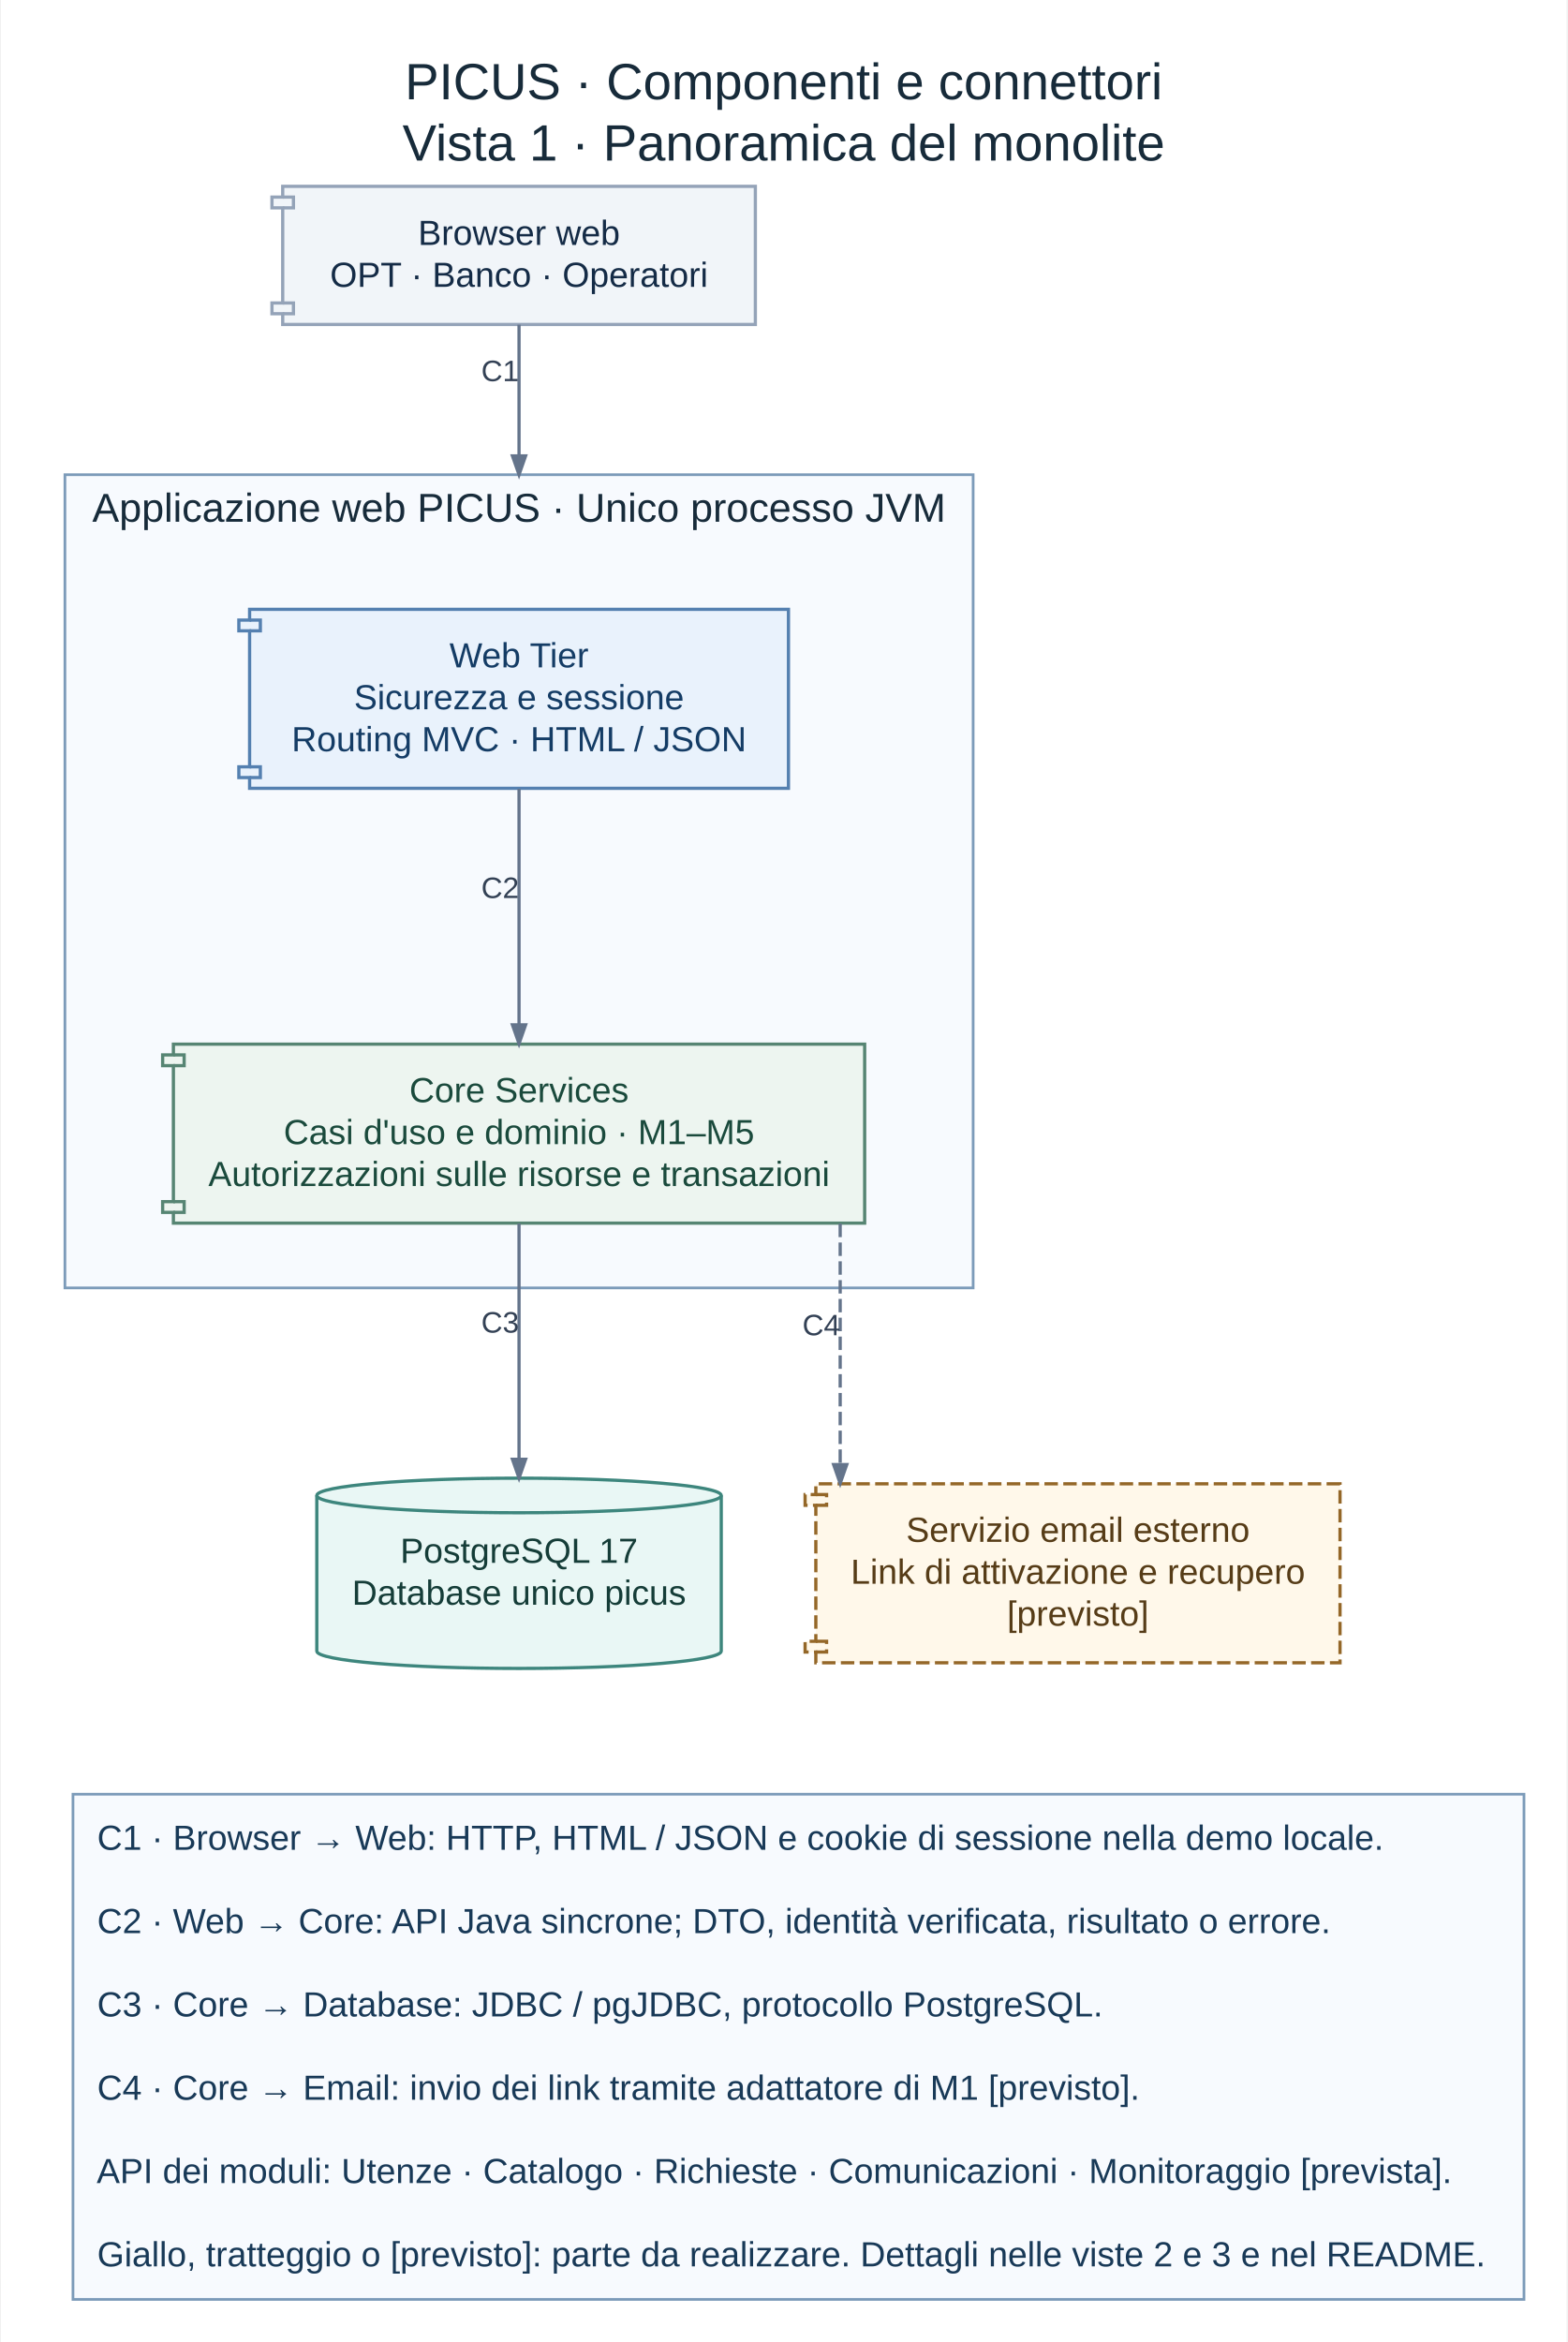
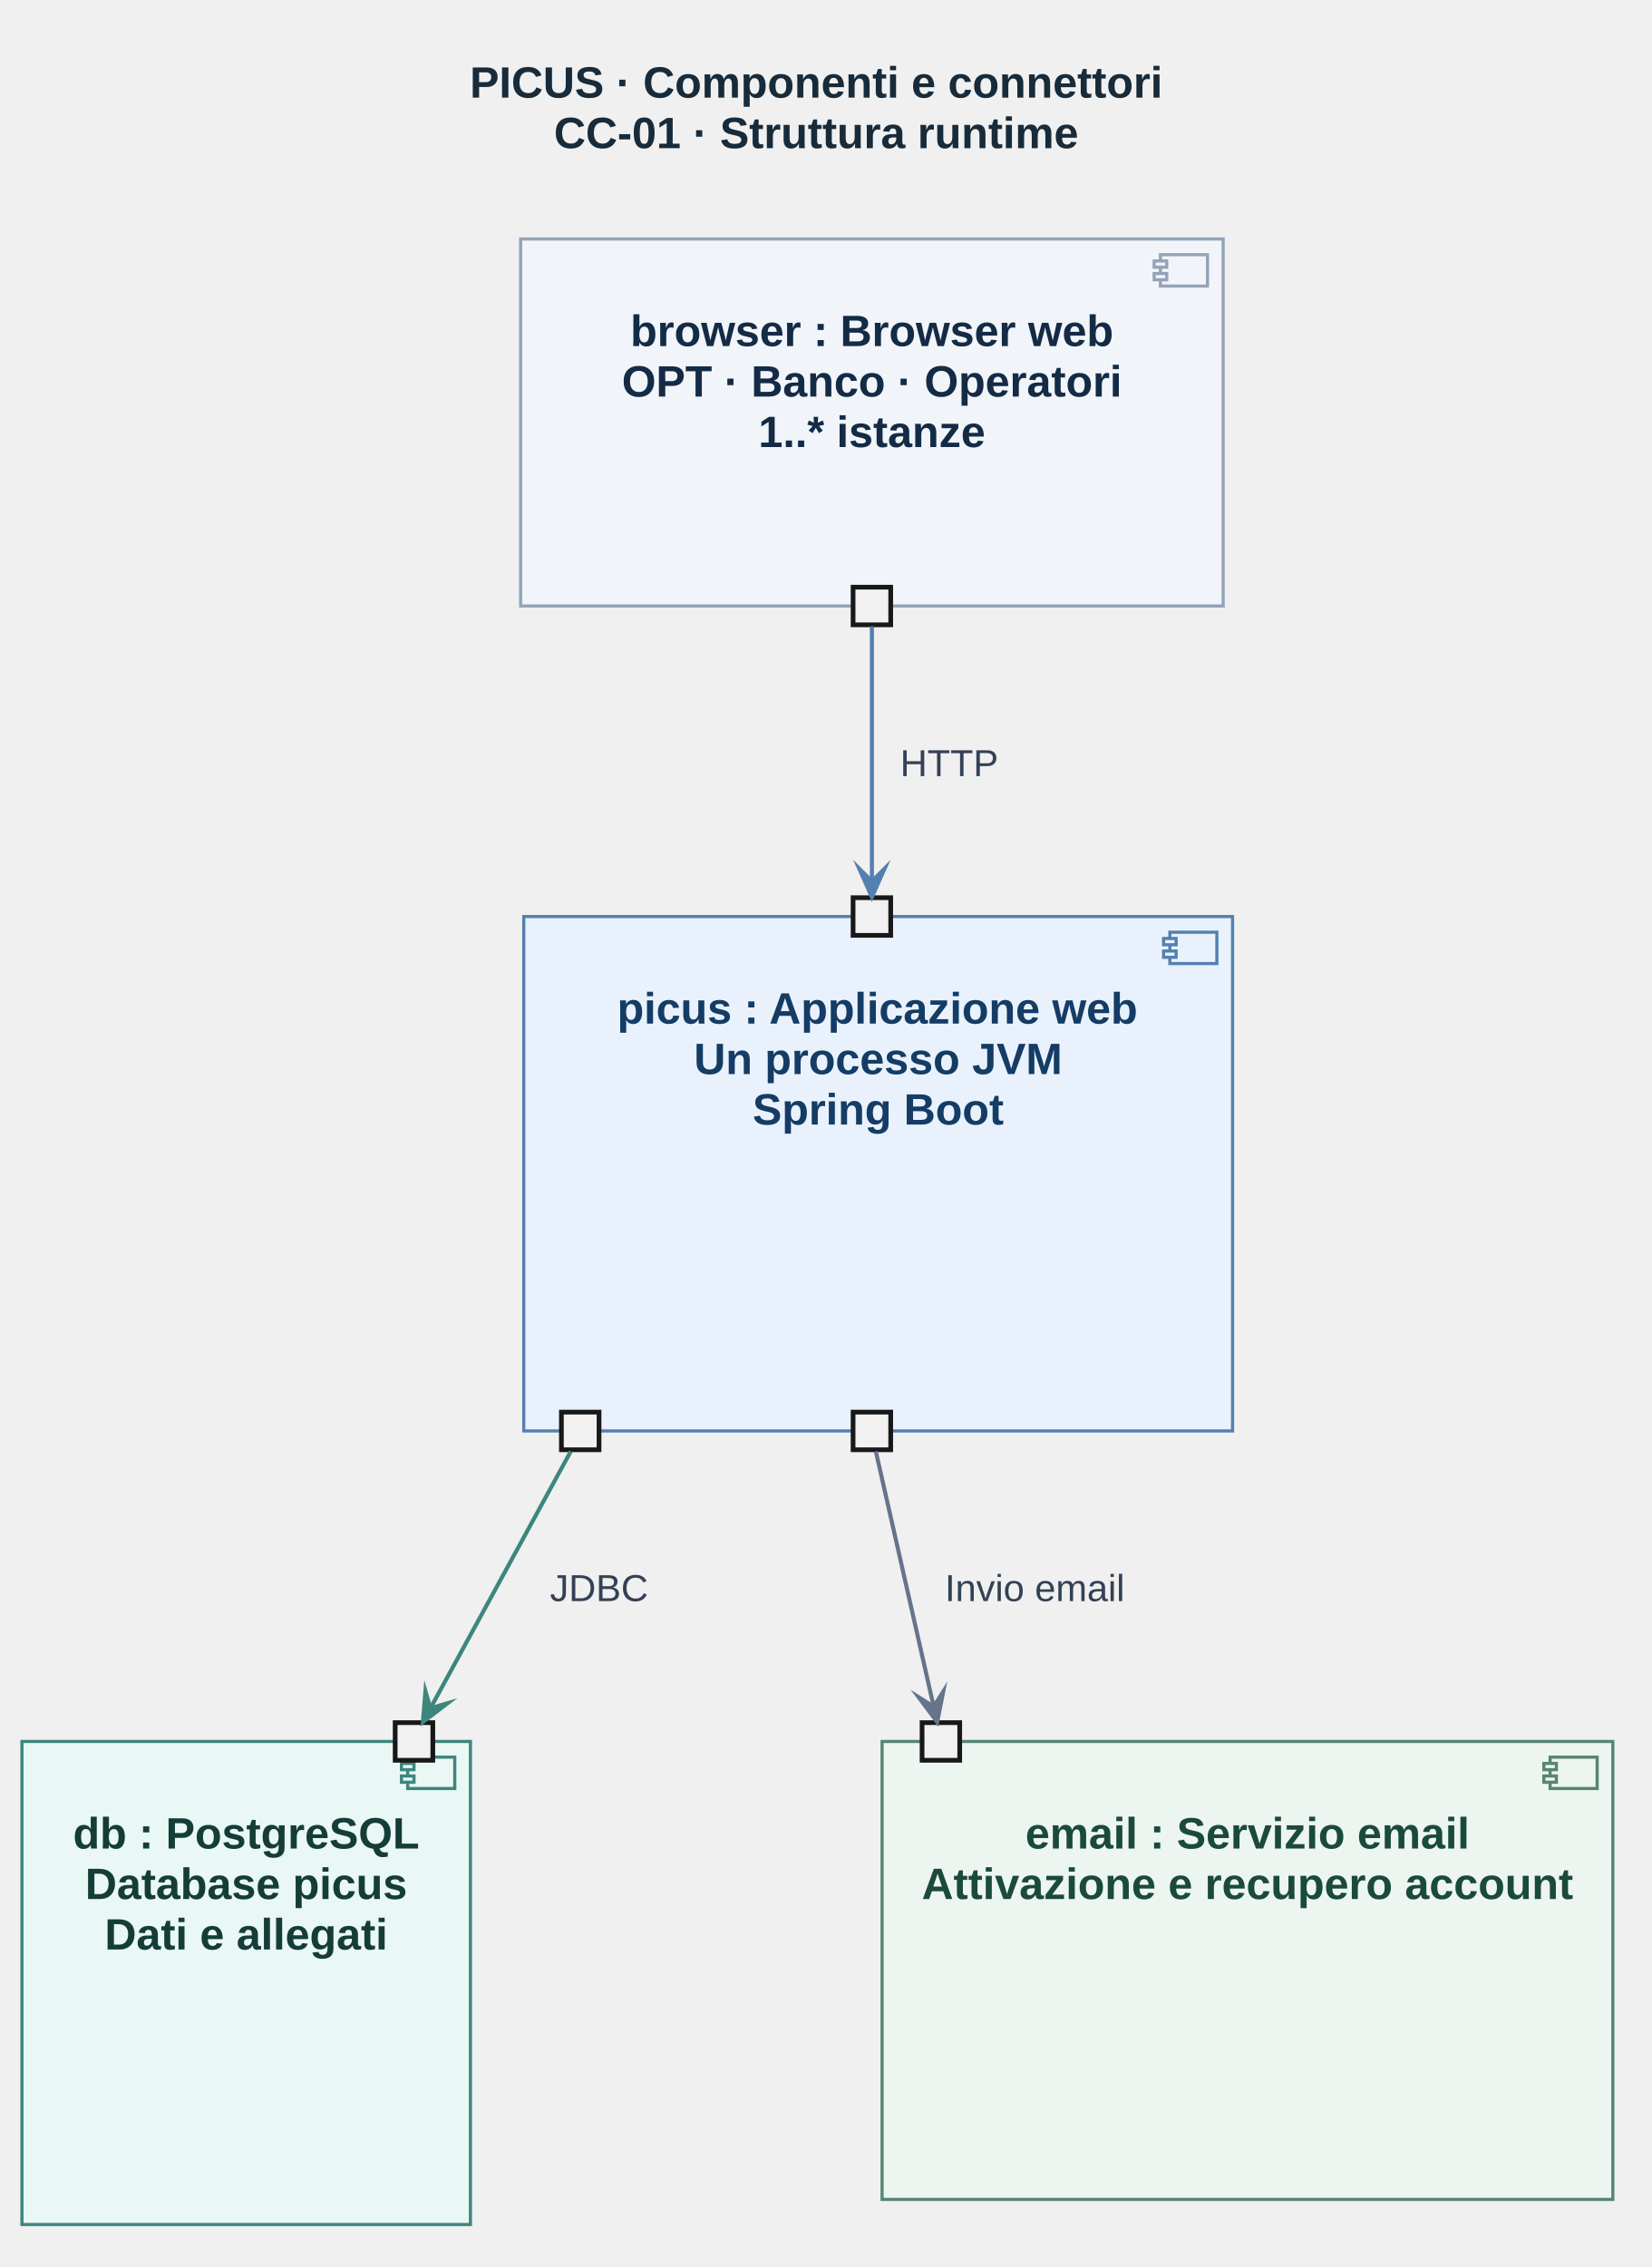
- <svg xmlns="http://www.w3.org/2000/svg" width="583pt" height="871pt" viewBox="0.00 0.00 582.68 871.48">
-   <g id="graph0" class="graph" transform="scale(1 1) rotate(0) translate(15.84 855.64)">
-     <polygon fill="white" stroke="transparent" points="-15.84,15.84 -15.84,-855.64 566.84,-855.64 566.84,15.84 -15.84,15.84" />
-     <text text-anchor="middle" x="275.5" y="-818.7" font-family="Arial" font-size="19.00" fill="#172b3a">PICUS · Componenti e connettori</text>
-     <text text-anchor="middle" x="275.5" y="-795.9" font-family="Arial" font-size="19.00" fill="#172b3a">Vista 1 · Panoramica del monolite</text>
-     <g id="clust1" class="cluster">
-       <polygon fill="#f7fafe" stroke="#7c9bb9" points="8,-376.4 8,-679 346,-679 346,-376.4 8,-376.4" />
-       <text text-anchor="middle" x="177" y="-661.5" font-family="Arial" font-size="15.00" fill="#172b3a">Applicazione web PICUS · Unico processo JVM</text>
+ <svg xmlns="http://www.w3.org/2000/svg" version="1.1" data-diagram-type="DESCRIPTION" style="width:768px;height:1054px;background:#FFFFFF;" width="768.542px" height="1054.375px" viewBox="0 0 768 1054" zoomAndPan="magnify" preserveAspectRatio="none" contentStyleType="text/css">
+   <defs />
+   <g font-family="sans-serif" lengthAdjust="spacing">
+     <g class="title" data-source-line="4">
+       <text x="218.466" y="45.401" fill="#172B3A" font-size="20.417" textLength="322.131" font-weight="700" font-family="Arial">PICUS · Componenti e connettori</text>
+       <text x="257.59" y="68.878" fill="#172B3A" font-size="20.417" textLength="243.883" font-weight="700" font-family="Arial">CC-01 · Struttura runtime</text>
    </g>
-     <g id="node1" class="node">
-       <polygon fill="#f1f5f9" stroke="#94a3b8" stroke-width="1.2" points="264.95,-786.3 89.05,-786.3 89.05,-782.3 85.05,-782.3 85.05,-778.3 89.05,-778.3 89.05,-742.9 85.05,-742.9 85.05,-738.9 89.05,-738.9 89.05,-734.9 264.95,-734.9 264.95,-786.3" />
-       <polyline fill="none" stroke="#94a3b8" stroke-width="1.2" points="89.05,-782.3 93.05,-782.3 93.05,-778.3 89.05,-778.3 " />
-       <polyline fill="none" stroke="#94a3b8" stroke-width="1.2" points="89.05,-742.9 93.05,-742.9 93.05,-738.9 89.05,-738.9 " />
-       <text text-anchor="middle" x="177" y="-764.5" font-family="Arial" font-size="13.00" fill="#142b46">Browser web</text>
-       <text text-anchor="middle" x="177" y="-748.9" font-family="Arial" font-size="13.00" fill="#142b46">OPT · Banco · Operatori</text>
+     <g class="cluster" data-qualified-name="B" id="ent0001" data-source-line="6">
+       <rect x="242.083" y="111.121" width="326.667" height="170.625" fill="#F1F5F9" style="stroke:#94A3B8;stroke-width:1.458;" />
+       <rect x="539.583" y="118.413" width="21.875" height="14.583" fill="#F1F5F9" style="stroke:#94A3B8;stroke-width:1.458;" />
+       <rect x="536.667" y="121.329" width="5.833" height="2.917" fill="#F1F5F9" style="stroke:#94A3B8;stroke-width:1.458;" />
+       <rect x="536.667" y="127.163" width="5.833" height="2.917" fill="#F1F5F9" style="stroke:#94A3B8;stroke-width:1.458;" />
+       <text x="293.095" y="160.897" fill="#142B46" font-size="20.417" textLength="224.643" font-weight="700" font-family="Arial">browser : Browser web</text>
+       <text x="289.142" y="184.374" fill="#142B46" font-size="20.417" textLength="232.549" font-weight="700" font-family="Arial">OPT · Banco · Operatori</text>
+       <text x="352.65" y="207.851" fill="#142B46" font-size="20.417" textLength="105.533" font-weight="700" font-family="Arial">1..* istanze</text>
    </g>
-     <g id="node2" class="node">
-       <polygon fill="#e9f2fc" stroke="#5480b0" stroke-width="1.2" points="277.27,-628.9 76.73,-628.9 76.73,-624.9 72.73,-624.9 72.73,-620.9 76.73,-620.9 76.73,-570.3 72.73,-570.3 72.73,-566.3 76.73,-566.3 76.73,-562.3 277.27,-562.3 277.27,-628.9" />
-       <polyline fill="none" stroke="#5480b0" stroke-width="1.2" points="76.73,-624.9 80.73,-624.9 80.73,-620.9 76.73,-620.9 " />
-       <polyline fill="none" stroke="#5480b0" stroke-width="1.2" points="76.73,-570.3 80.73,-570.3 80.73,-566.3 76.73,-566.3 " />
-       <text text-anchor="middle" x="177" y="-607.3" font-family="Arial" font-size="13.00" fill="#143c65">Web Tier</text>
-       <text text-anchor="middle" x="177" y="-591.7" font-family="Arial" font-size="13.00" fill="#143c65">Sicurezza e sessione</text>
-       <text text-anchor="middle" x="177" y="-576.1" font-family="Arial" font-size="13.00" fill="#143c65">Routing MVC · HTML / JSON</text>
+     <g class="cluster" data-qualified-name="APP" id="ent0003" data-source-line="10">
+       <rect x="243.542" y="426.121" width="329.583" height="239.167" fill="#E9F2FC" style="stroke:#5480B0;stroke-width:1.458;" />
+       <rect x="543.958" y="433.413" width="21.875" height="14.583" fill="#E9F2FC" style="stroke:#5480B0;stroke-width:1.458;" />
+       <rect x="541.042" y="436.329" width="5.833" height="2.917" fill="#E9F2FC" style="stroke:#5480B0;stroke-width:1.458;" />
+       <rect x="541.042" y="442.163" width="5.833" height="2.917" fill="#E9F2FC" style="stroke:#5480B0;stroke-width:1.458;" />
+       <text x="286.95" y="475.897" fill="#143C65" font-size="20.417" textLength="242.767" font-weight="700" font-family="Arial">picus : Applicazione web</text>
+       <text x="322.674" y="499.374" fill="#143C65" font-size="20.417" textLength="171.319" font-weight="700" font-family="Arial">Un processo JVM</text>
+       <text x="349.93" y="522.851" fill="#143C65" font-size="20.417" textLength="116.808" font-weight="700" font-family="Arial">Spring Boot</text>
    </g>
-     <g id="edge2" class="edge">
-       <path fill="none" stroke="#64748b" stroke-width="1.2" d="M177,-734.82C177,-734.82 177,-710.63 177,-686.21" />
-       <polygon fill="#64748b" stroke="#64748b" stroke-width="1.2" points="179.45,-686 177,-679 174.55,-686 179.45,-686" />
-       <text text-anchor="middle" x="169.97" y="-713.82" font-family="Arial" font-size="11.00" fill="#334155">C1</text>
+     <g class="cluster" data-qualified-name="DB" id="ent0007" data-source-line="16">
+       <rect x="10.208" y="809.663" width="208.542" height="224.583" fill="#E9F7F5" style="stroke:#3D867D;stroke-width:1.458;" />
+       <rect x="189.583" y="816.954" width="21.875" height="14.583" fill="#E9F7F5" style="stroke:#3D867D;stroke-width:1.458;" />
+       <rect x="186.667" y="819.871" width="5.833" height="2.917" fill="#E9F7F5" style="stroke:#3D867D;stroke-width:1.458;" />
+       <rect x="186.667" y="825.704" width="5.833" height="2.917" fill="#E9F7F5" style="stroke:#3D867D;stroke-width:1.458;" />
+       <text x="33.944" y="859.438" fill="#153D38" font-size="20.417" textLength="161.07" font-weight="700" font-family="Arial">db : PostgreSQL</text>
+       <text x="39.586" y="882.915" fill="#153D38" font-size="20.417" textLength="149.785" font-weight="700" font-family="Arial">Database picus</text>
+       <text x="48.668" y="906.393" fill="#153D38" font-size="20.417" textLength="131.622" font-weight="700" font-family="Arial">Dati e allegati</text>
    </g>
-     <g id="node3" class="node">
-       <polygon fill="#edf5f0" stroke="#568573" stroke-width="1.2" points="305.63,-467.1 48.37,-467.1 48.37,-463.1 44.37,-463.1 44.37,-459.1 48.37,-459.1 48.37,-408.5 44.37,-408.5 44.37,-404.5 48.37,-404.5 48.37,-400.5 305.63,-400.5 305.63,-467.1" />
-       <polyline fill="none" stroke="#568573" stroke-width="1.2" points="48.37,-463.1 52.37,-463.1 52.37,-459.1 48.37,-459.1 " />
-       <polyline fill="none" stroke="#568573" stroke-width="1.2" points="48.37,-408.5 52.37,-408.5 52.37,-404.5 48.37,-404.5 " />
-       <text text-anchor="middle" x="177" y="-445.5" font-family="Arial" font-size="13.00" fill="#1a4a3c">Core Services</text>
-       <text text-anchor="middle" x="177" y="-429.9" font-family="Arial" font-size="13.00" fill="#1a4a3c">Casi d'uso e dominio · M1–M5</text>
-       <text text-anchor="middle" x="177" y="-414.3" font-family="Arial" font-size="13.00" fill="#1a4a3c">Autorizzazioni sulle risorse e transazioni</text>
+     <g class="cluster" data-qualified-name="EMAIL" id="ent0009" data-source-line="20">
+       <rect x="410.156" y="809.663" width="339.792" height="212.917" fill="#EDF5F0" style="stroke:#568573;stroke-width:1.458;" />
+       <rect x="720.781" y="816.954" width="21.875" height="14.583" fill="#EDF5F0" style="stroke:#568573;stroke-width:1.458;" />
+       <rect x="717.865" y="819.871" width="5.833" height="2.917" fill="#EDF5F0" style="stroke:#568573;stroke-width:1.458;" />
+       <rect x="717.865" y="825.704" width="5.833" height="2.917" fill="#EDF5F0" style="stroke:#568573;stroke-width:1.458;" />
+       <text x="476.787" y="859.438" fill="#1A4A3C" font-size="20.417" textLength="206.529" font-weight="700" font-family="Arial">email : Servizio email</text>
+       <text x="428.592" y="882.915" fill="#1A4A3C" font-size="20.417" textLength="302.92" font-weight="700" font-family="Arial">Attivazione e recupero account</text>
    </g>
-     <g id="edge1" class="edge">
-       <path fill="none" stroke="#64748b" stroke-width="1.2" d="M177,-562.07C177,-562.07 177,-474.28 177,-474.28" />
-       <polygon fill="#64748b" stroke="#64748b" stroke-width="1.2" points="179.45,-474.28 177,-467.28 174.55,-474.28 179.45,-474.28" />
-       <text text-anchor="middle" x="169.97" y="-521.48" font-family="Arial" font-size="11.00" fill="#334155">C2</text>
+     <g class="entity" data-qualified-name="B.B_WEB" id="ent0002" data-source-line="7">
+       <text x="402.58" y="321.313" fill="#172B3A" font-size="20.417" font-family="Arial"> </text>
+       <rect x="396.667" y="272.996" width="17.5" height="17.5" fill="#F1F1F1" style="stroke:#181818;stroke-width:2.188;" />
    </g>
-     <g id="node4" class="node">
-       <path fill="#e9f7f5" stroke="#3d867d" stroke-width="1.2" d="M252.26,-299.16C252.26,-302.72 218.53,-305.6 177,-305.6 135.47,-305.6 101.74,-302.72 101.74,-299.16 101.74,-299.16 101.74,-241.24 101.74,-241.24 101.74,-237.68 135.47,-234.8 177,-234.8 218.53,-234.8 252.26,-237.68 252.26,-241.24 252.26,-241.24 252.26,-299.16 252.26,-299.16" />
-       <path fill="none" stroke="#3d867d" stroke-width="1.2" d="M252.26,-299.16C252.26,-295.61 218.53,-292.73 177,-292.73 135.47,-292.73 101.74,-295.61 101.74,-299.16" />
-       <text text-anchor="middle" x="177" y="-274.1" font-family="Arial" font-size="13.00" fill="#153d38">PostgreSQL 17</text>
-       <text text-anchor="middle" x="177" y="-258.5" font-family="Arial" font-size="13.00" fill="#153d38">Database unico picus</text>
+     <g class="entity" data-qualified-name="APP.APP_WEB" id="ent0004" data-source-line="11">
+       <text x="402.58" y="383.878" fill="#172B3A" font-size="20.417" font-family="Arial"> </text>
+       <rect x="396.667" y="417.371" width="17.5" height="17.5" fill="#F1F1F1" style="stroke:#181818;stroke-width:2.188;" />
    </g>
-     <g id="edge3" class="edge">
-       <path fill="none" stroke="#64748b" stroke-width="1.2" d="M177,-400.3C177,-400.3 177,-312.64 177,-312.64" />
-       <polygon fill="#64748b" stroke="#64748b" stroke-width="1.2" points="179.45,-312.64 177,-305.64 174.55,-312.64 179.45,-312.64" />
-       <text text-anchor="middle" x="169.97" y="-359.77" font-family="Arial" font-size="11.00" fill="#334155">C3</text>
+     <g class="entity" data-qualified-name="APP.APP_DATA" id="ent0005" data-source-line="12">
+       <text x="266.955" y="704.855" fill="#172B3A" font-size="20.417" font-family="Arial"> </text>
+       <rect x="261.042" y="656.538" width="17.5" height="17.5" fill="#F1F1F1" style="stroke:#181818;stroke-width:2.188;" />
    </g>
-     <g id="node5" class="node">
-       <polygon fill="#fff8ea" stroke="#946728" stroke-width="1.2" stroke-dasharray="5,2" points="482.54,-303.5 287.46,-303.5 287.46,-299.5 283.46,-299.5 283.46,-295.5 287.46,-295.5 287.46,-244.9 283.46,-244.9 283.46,-240.9 287.46,-240.9 287.46,-236.9 482.54,-236.9 482.54,-303.5" />
-       <polyline fill="none" stroke="#946728" stroke-width="1.2" stroke-dasharray="5,2" points="287.46,-299.5 291.46,-299.5 291.46,-295.5 287.46,-295.5 " />
-       <polyline fill="none" stroke="#946728" stroke-width="1.2" stroke-dasharray="5,2" points="287.46,-244.9 291.46,-244.9 291.46,-240.9 287.46,-240.9 " />
-       <text text-anchor="middle" x="385" y="-281.9" font-family="Arial" font-size="13.00" fill="#563c17">Servizio email esterno</text>
-       <text text-anchor="middle" x="385" y="-266.3" font-family="Arial" font-size="13.00" fill="#563c17">Link di attivazione e recupero</text>
-       <text text-anchor="middle" x="385" y="-250.7" font-family="Arial" font-size="13.00" fill="#563c17">[previsto]</text>
+     <g class="entity" data-qualified-name="APP.APP_MAIL" id="ent0006" data-source-line="13">
+       <text x="402.58" y="704.855" fill="#172B3A" font-size="20.417" font-family="Arial"> </text>
+       <rect x="396.667" y="656.538" width="17.5" height="17.5" fill="#F1F1F1" style="stroke:#181818;stroke-width:2.188;" />
    </g>
-     <g id="edge4" class="edge">
-       <path fill="none" stroke="#64748b" stroke-width="1.2" stroke-dasharray="5,2" d="M296.52,-400.3C296.52,-400.3 296.52,-310.66 296.52,-310.66" />
-       <polygon fill="#64748b" stroke="#64748b" stroke-width="1.2" points="298.97,-310.66 296.52,-303.66 294.07,-310.66 298.97,-310.66" />
-       <text text-anchor="middle" x="289.49" y="-358.78" font-family="Arial" font-size="11.00" fill="#334155">C4</text>
+     <g class="entity" data-qualified-name="DB.DB_SQL" id="ent0008" data-source-line="17">
+       <text x="189.664" y="767.419" fill="#172B3A" font-size="20.417" font-family="Arial"> </text>
+       <rect x="183.75" y="800.913" width="17.5" height="17.5" fill="#F1F1F1" style="stroke:#181818;stroke-width:2.188;" />
    </g>
-     <g id="node6" class="node">
-       <polygon fill="#edf5f0" stroke="transparent" stroke-width="1.2" points="551,-188 11,-188 11,0 551,0 551,-188" />
-       <polygon fill="#f7fafe" stroke="transparent" points="11,0 11,-188 551,-188 551,0 11,0" />
-       <text text-anchor="start" x="20" y="-167.3" font-family="Arial" font-size="13.00" fill="#183957">C1 · Browser → Web: HTTP, HTML / JSON e cookie di sessione nella demo locale.</text>
-       <text text-anchor="start" x="20" y="-136.3" font-family="Arial" font-size="13.00" fill="#183957">C2 · Web → Core: API Java sincrone; DTO, identità verificata, risultato o errore.</text>
-       <text text-anchor="start" x="20" y="-105.3" font-family="Arial" font-size="13.00" fill="#183957">C3 · Core → Database: JDBC / pgJDBC, protocollo PostgreSQL.</text>
-       <text text-anchor="start" x="20" y="-74.3" font-family="Arial" font-size="13.00" fill="#183957">C4 · Core → Email: invio dei link tramite adattatore di M1 [previsto].</text>
-       <text text-anchor="start" x="19.81" y="-43.3" font-family="Arial" font-size="13.00" fill="#183957">API dei moduli: Utenze · Catalogo · Richieste · Comunicazioni · Monitoraggio [prevista].</text>
-       <text text-anchor="start" x="20" y="-12.3" font-family="Arial" font-size="13.00" fill="#183957">Giallo, tratteggio o [previsto]: parte da realizzare. Dettagli nelle viste 2 e 3 e nel README.</text>
-       <polygon fill="none" stroke="#7c9bb9" points="11,0 11,-188 551,-188 551,0 11,0" />
+     <g class="entity" data-qualified-name="EMAIL.EMAIL_IN" id="ent0010" data-source-line="21">
+       <text x="434.664" y="767.419" fill="#172B3A" font-size="20.417" font-family="Arial"> </text>
+       <rect x="428.75" y="800.913" width="17.5" height="17.5" fill="#F1F1F1" style="stroke:#181818;stroke-width:2.188;" />
+     </g>
+     <g class="link" data-entity-1="ent0002" data-entity-2="ent0004" id="lnk11" data-source-line="24" data-link-type="dependency">
+       <path d="M405.417,291.211 C405.417,316.236 405.417,385.39 405.417,409.788" style="stroke:#5480B0;stroke-width:1.896;" fill="none" id="B_WEB-to-APP_WEB" />
+       <polygon points="405.417,417.079,411.25,403.954,405.417,409.788,399.583,403.954,405.417,417.079" fill="#5480B0" style="stroke:#5480B0;stroke-width:1.896;stroke-linejoin:miter;stroke-miterlimit:10;" />
+       <text x="418.542" y="360.869" fill="#334155" font-size="17.5" textLength="45.69" font-family="Arial">HTTP</text>
+     </g>
+     <g class="link" data-entity-1="ent0005" data-entity-2="ent0008" id="lnk12" data-source-line="25" data-link-type="dependency">
+       <path d="M265.417,674.752 C251.752,699.777 213.467,769.824 200.138,794.222" style="stroke:#3D867D;stroke-width:1.896;" fill="none" id="APP_DATA-to-DB_SQL" />
+       <polygon points="196.642,800.621,208.054,791.9,200.138,794.222,197.815,786.306,196.642,800.621" fill="#3D867D" style="stroke:#3D867D;stroke-width:1.896;stroke-linejoin:miter;stroke-miterlimit:10;" />
+       <text x="255.704" y="744.411" fill="#334155" font-size="17.5" textLength="45.698" font-family="Arial">JDBC</text>
+     </g>
+     <g class="link" data-entity-1="ent0006" data-entity-2="ent0010" id="lnk13" data-source-line="26" data-link-type="dependency">
+       <path d="M407.24,674.752 C412.912,699.777 428.641,769.112 434.168,793.51" style="stroke:#64748B;stroke-width:1.896;" fill="none" id="APP_MAIL-to-EMAIL_IN" />
+       <polygon points="435.779,800.621,438.568,786.532,434.168,793.51,427.19,789.109,435.779,800.621" fill="#64748B" style="stroke:#64748B;stroke-width:1.896;stroke-linejoin:miter;stroke-miterlimit:10;" />
+       <text x="439.338" y="744.411" fill="#334155" font-size="17.5" textLength="83.646" font-family="Arial">Invio email</text>
    </g>
  </g>
</svg>
